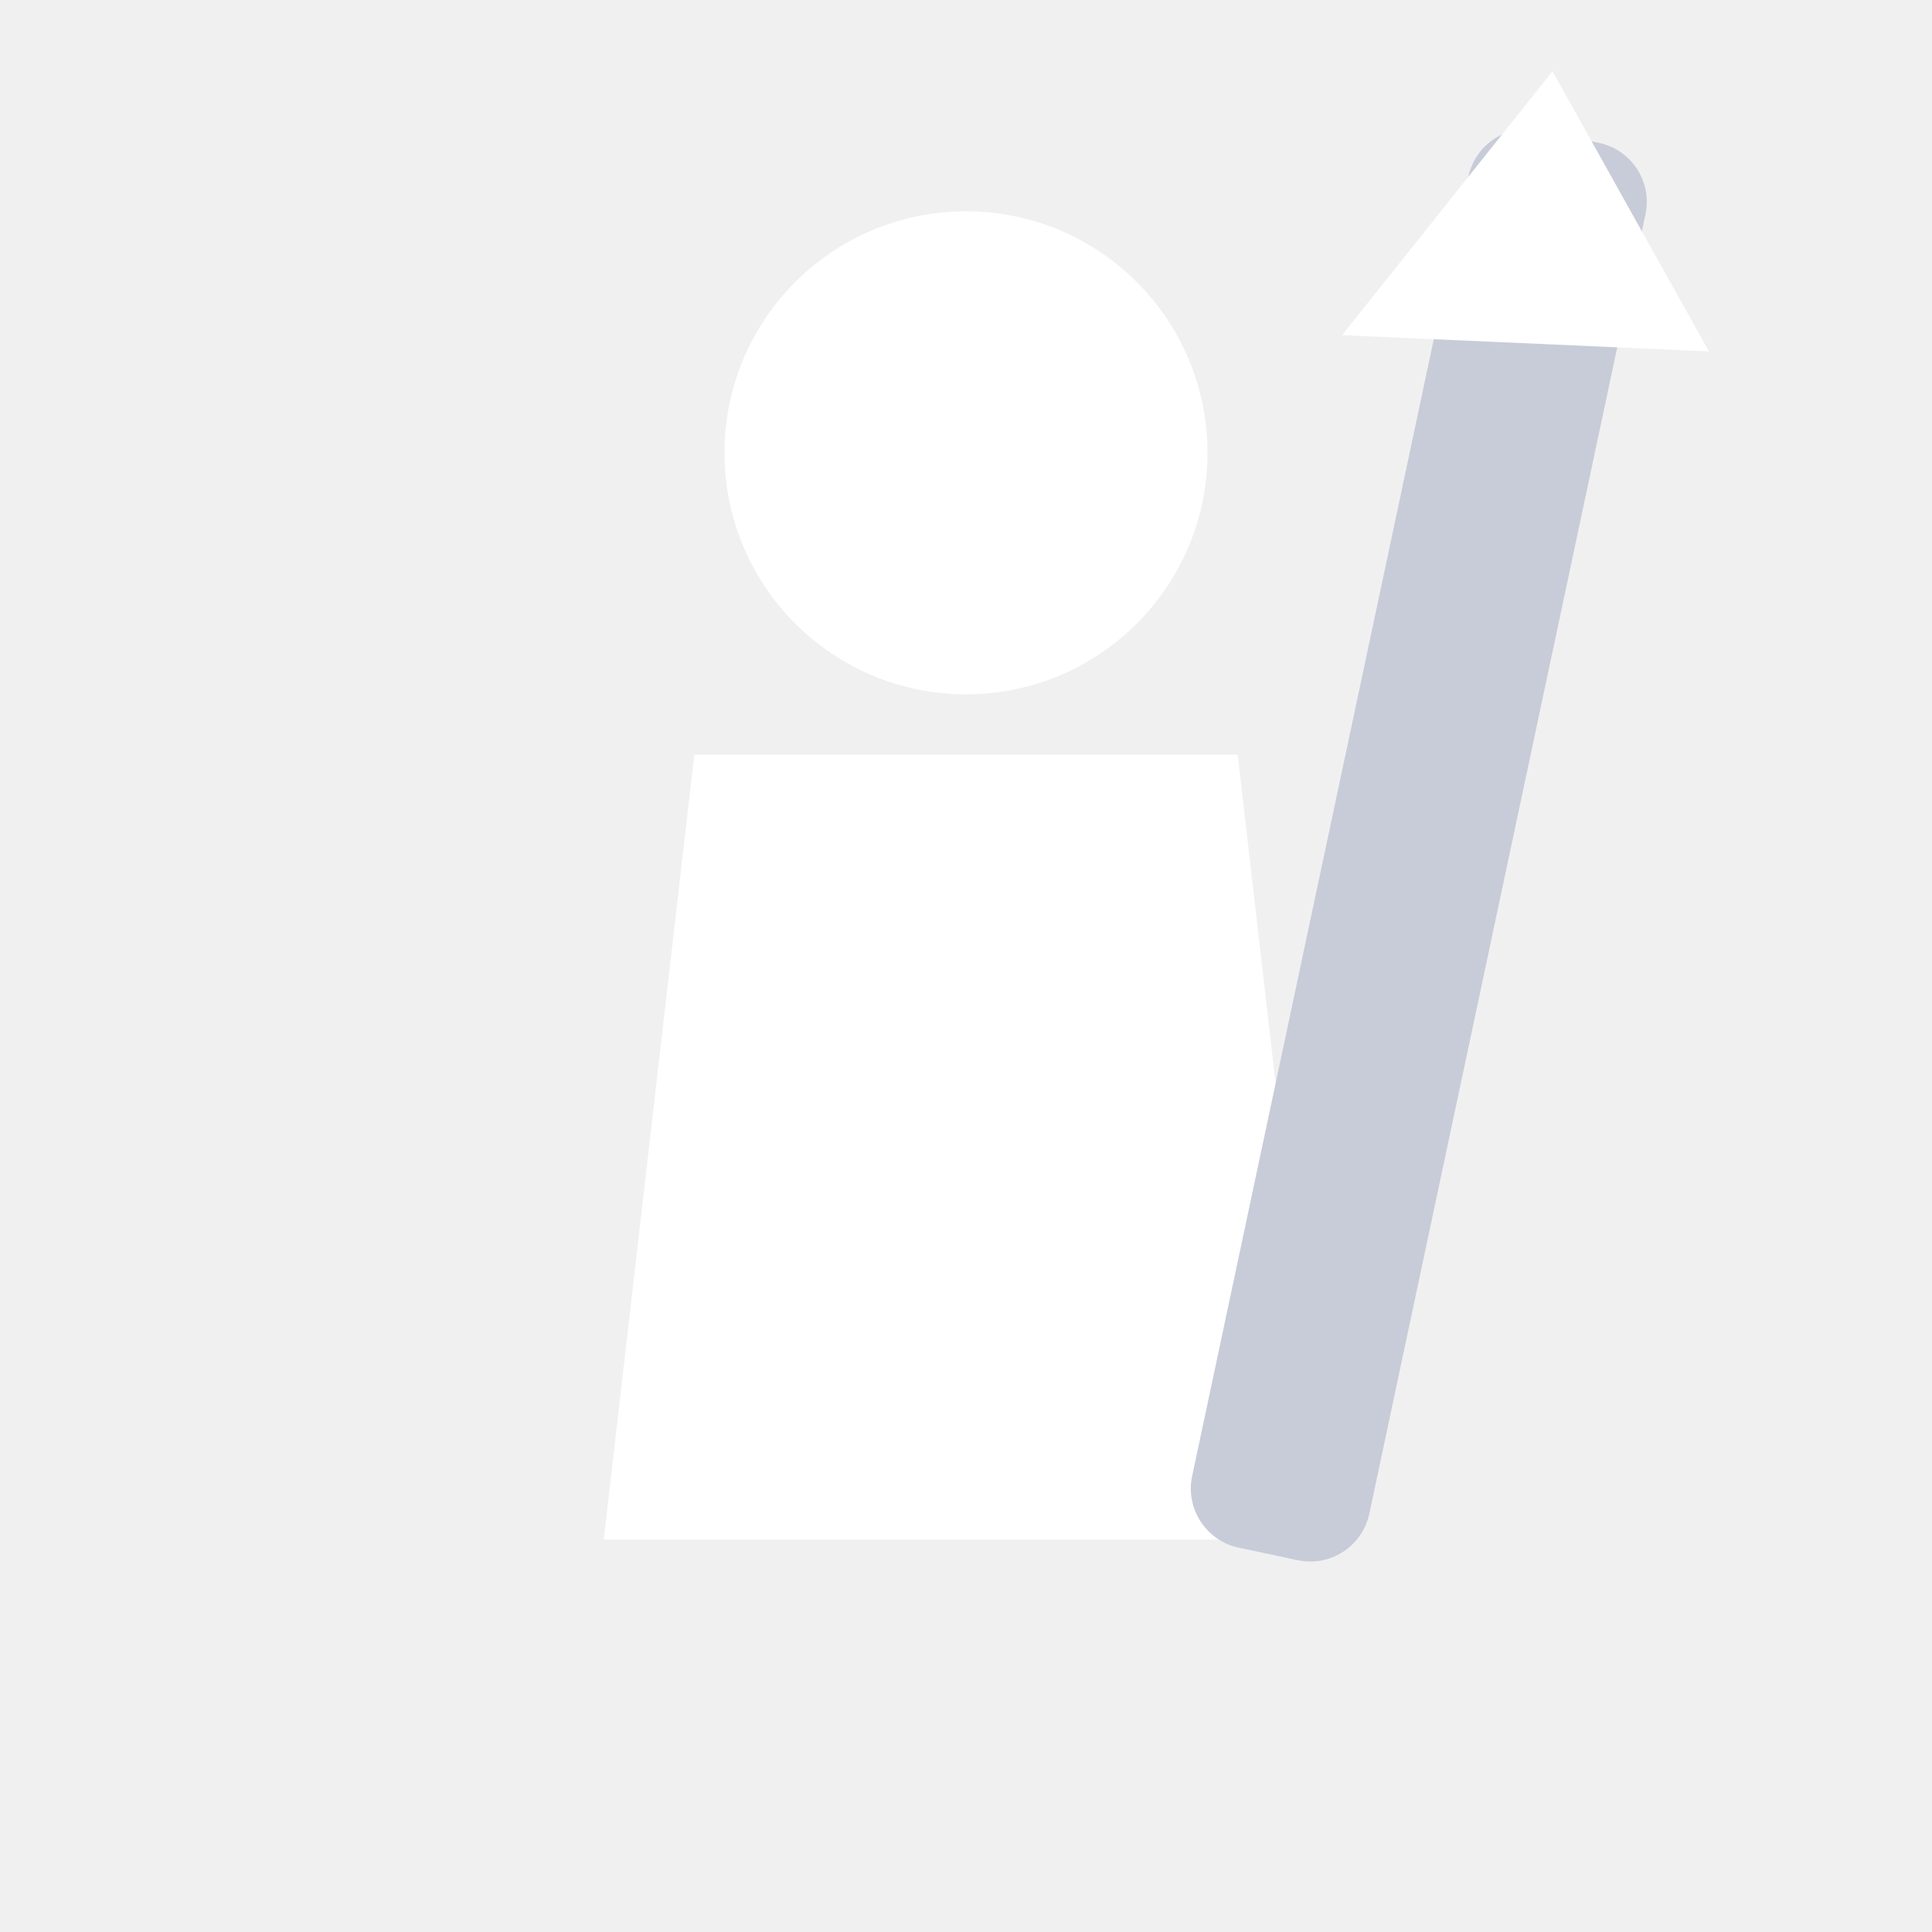
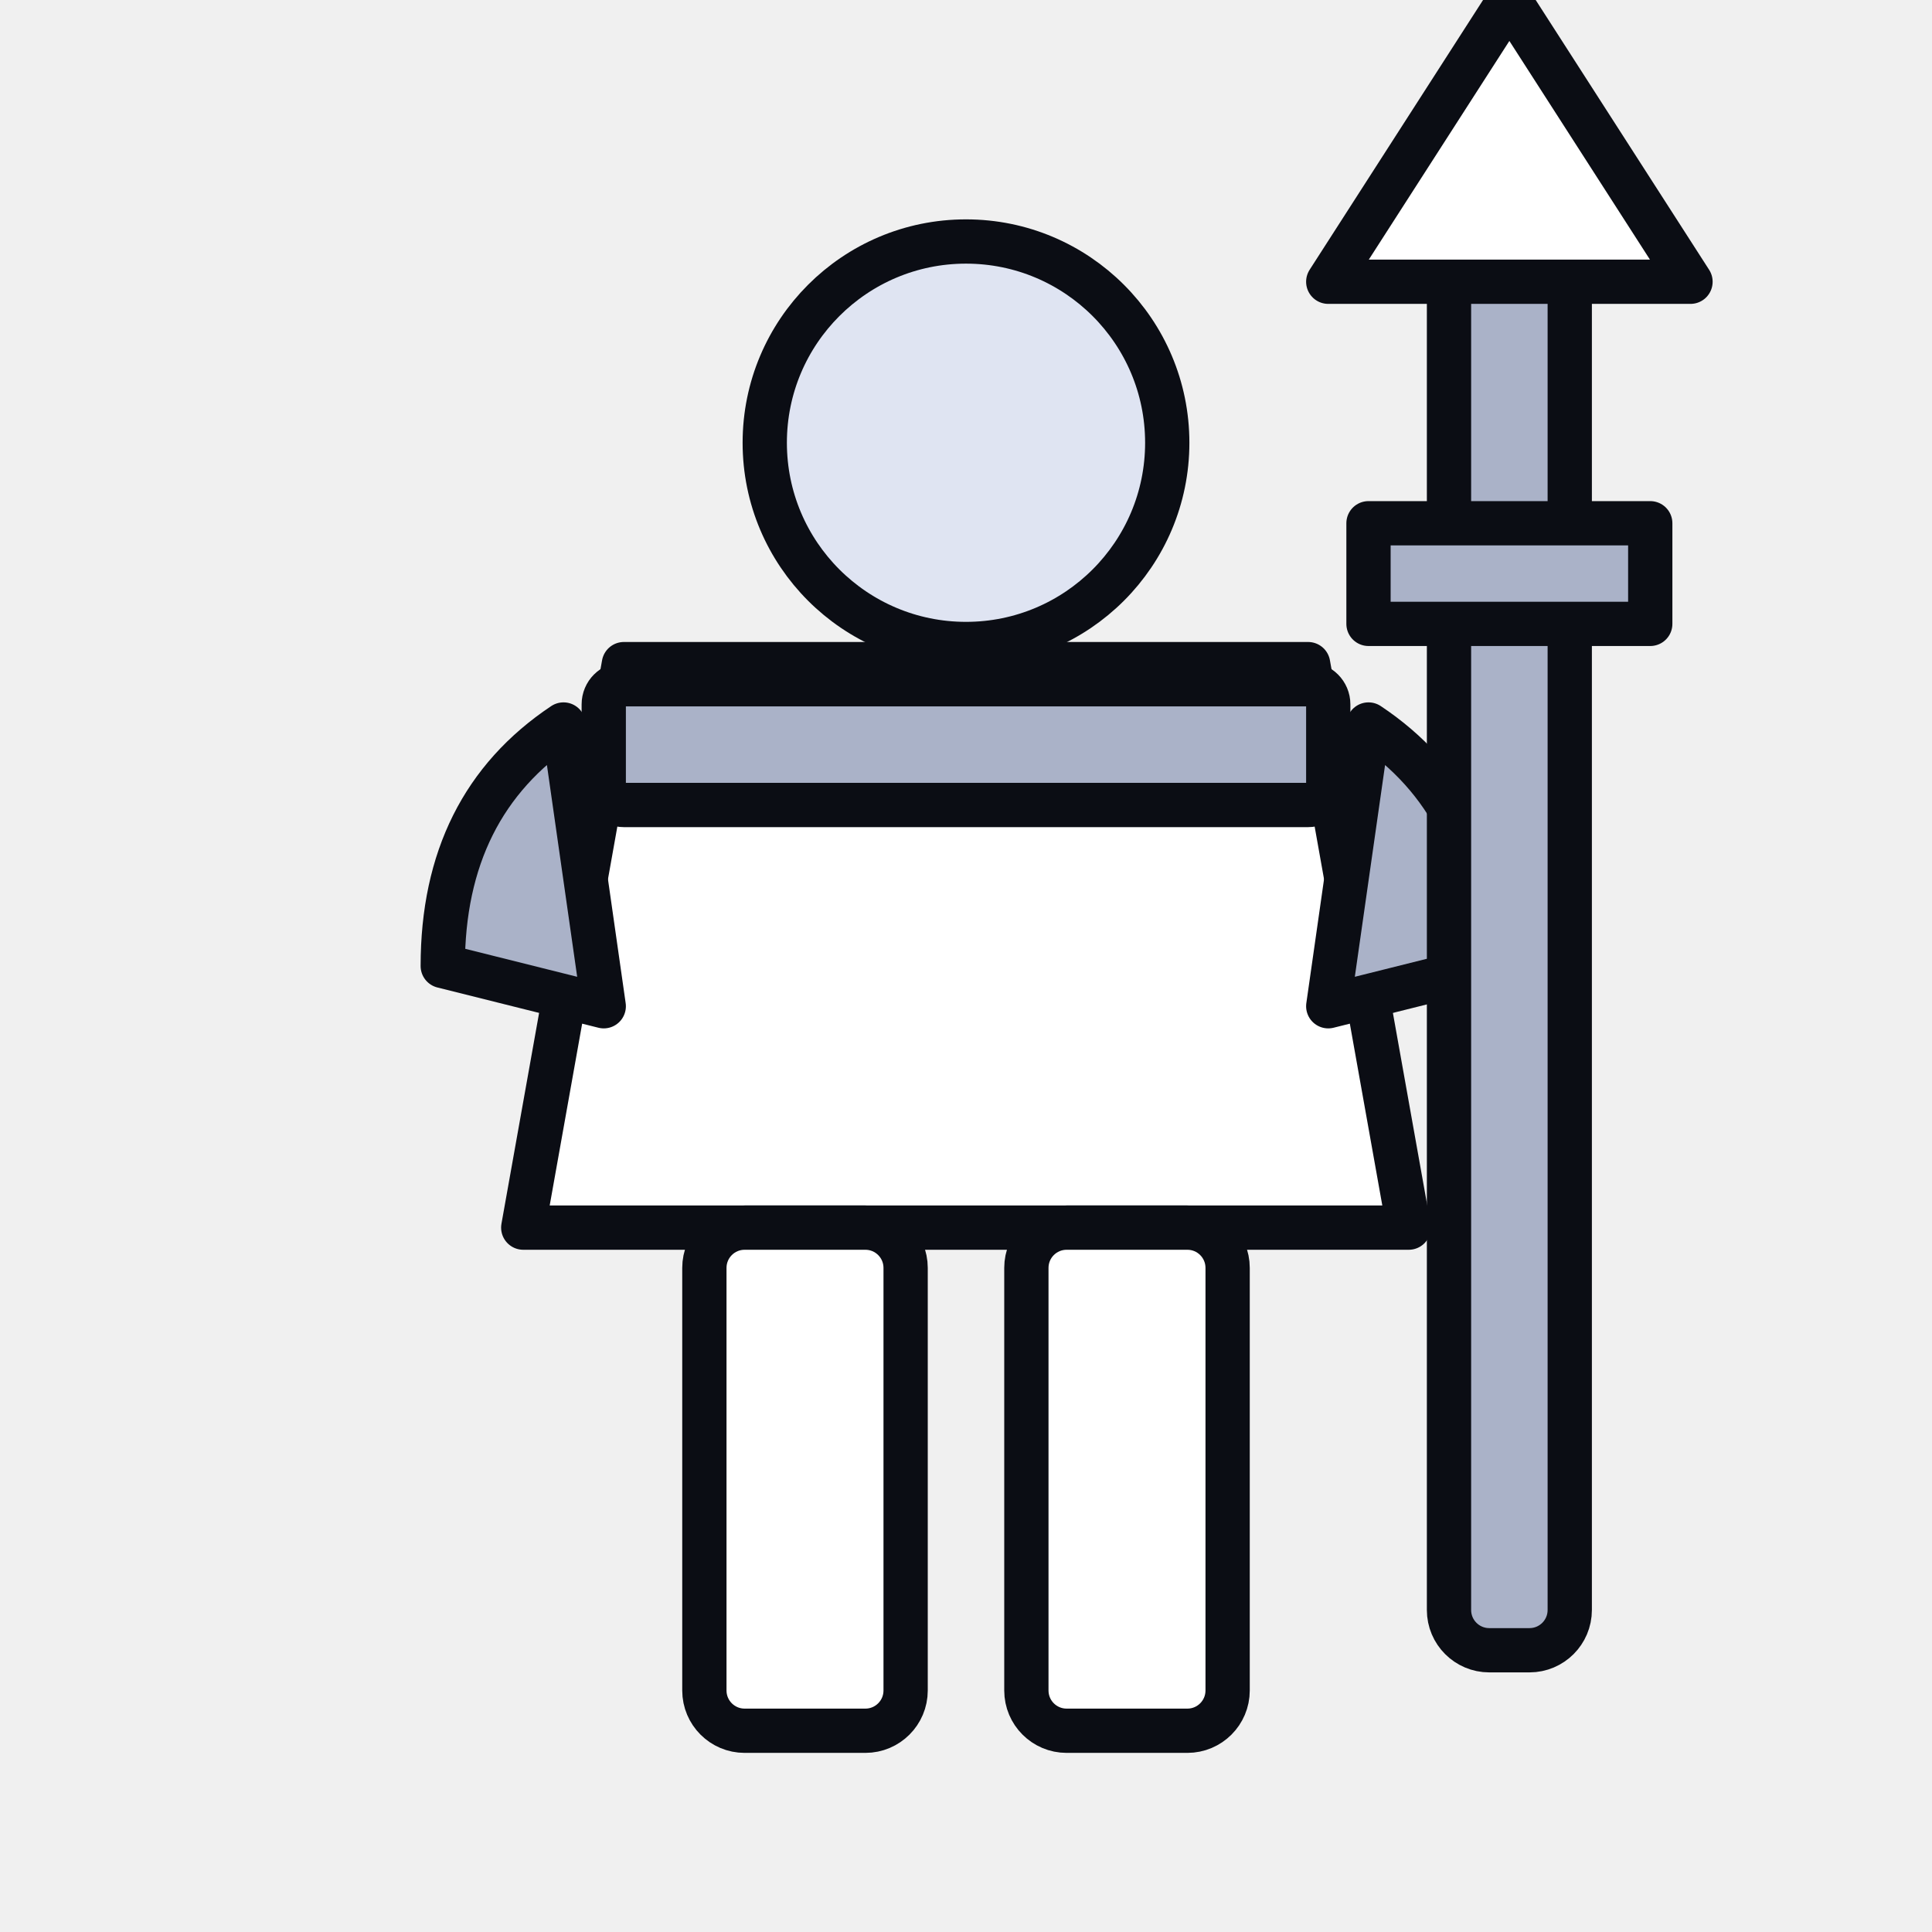
- <svg xmlns="http://www.w3.org/2000/svg" width="64" height="64" viewBox="0 0 64 64">
-   <circle cx="32" cy="15" r="8" fill="#ffffff" />
-   <path d="M23 25 h18 l3 26 h-24 z" fill="#ffffff" />
-   <rect x="44" y="4" width="6" height="48" rx="2" fill="#c8ccd8" transform="rotate(12 47 28)" />
-   <path d="M46 2 l7 8 l-12 2 z" fill="#ffffff" transform="rotate(12 47 28)" />
+ <svg xmlns="http://www.w3.org/2000/svg" width="96" height="96" viewBox="0 0 96 96">
+   <g stroke="#0b0d14" stroke-width="2.2" stroke-linejoin="round" stroke-linecap="round">
+     <circle cx="48" cy="22" r="10" fill="#dfe4f2" stroke-width="2.2" />
+     <path d="M31 33 h34 l5 28 h-44 z" fill="#ffffff" stroke-width="2.2" />
+     <path d="M28 36 q-6 4 -6 12 l8 2 z" fill="#aab2c8" stroke-width="2.2" />
+     <path d="M68 36 q6 4 6 12 l-8 2 z" fill="#aab2c8" stroke-width="2.2" />
+     <rect x="35" y="61" width="10" height="25" rx="2" fill="#ffffff" stroke-width="2.2" />
+     <rect x="51" y="61" width="10" height="25" rx="2" fill="#ffffff" stroke-width="2.2" />
+     <rect x="30" y="34" width="36" height="6" rx="1" fill="#aab2c8" stroke-width="2.2" />
+     <rect x="72" y="4" width="6" height="78" rx="2" fill="#aab2c8" stroke-width="2.2" />
+     <path d="M75 0 l9 14 l-18 0 z" fill="#ffffff" stroke-width="2.2" />
+     <path d="M68 26 l14 0 l0 5 l-14 0 z" fill="#aab2c8" stroke-width="2.2" />
+   </g>
</svg>
